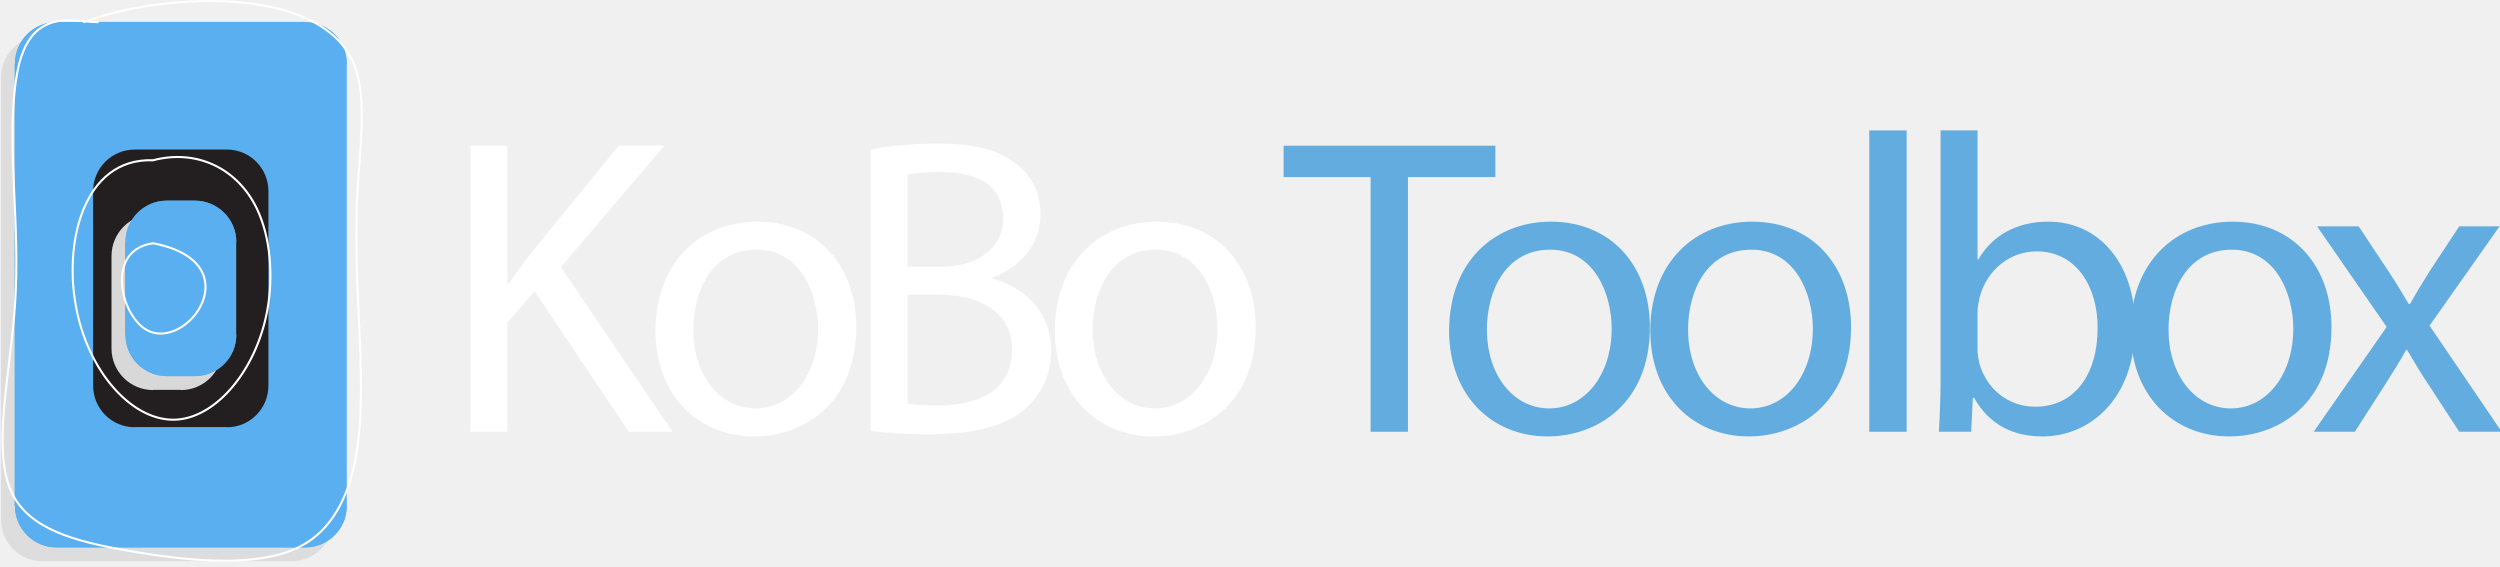
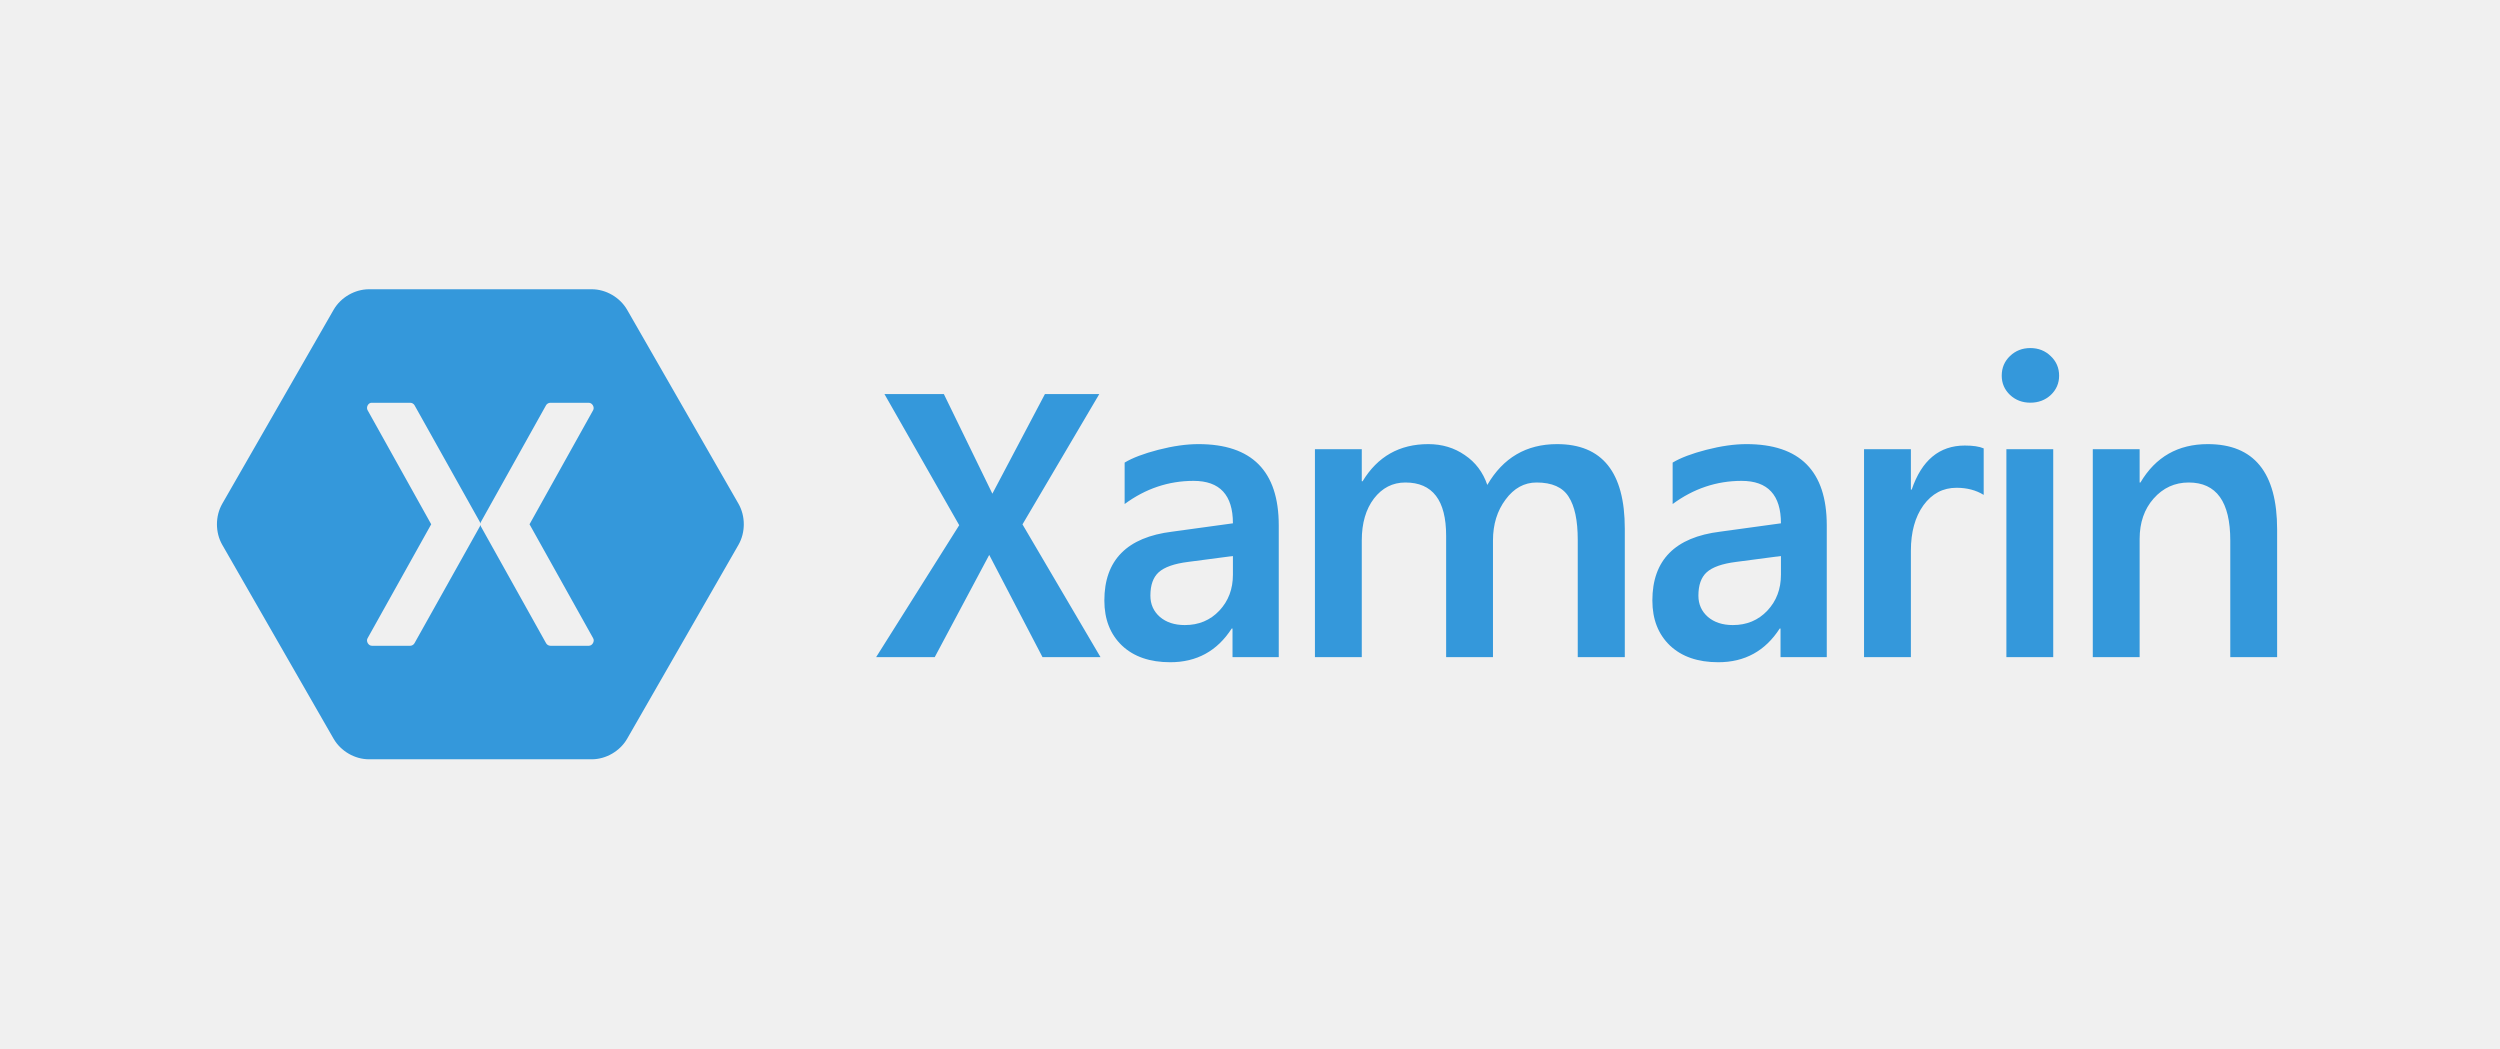
- <svg xmlns="http://www.w3.org/2000/svg" xmlns:xlink="http://www.w3.org/1999/xlink" version="1.1" id="Layer_1" x="0px" y="0px" width="1199.371px" height="271.658px" viewBox="0 0 1199.371 271.658" enable-background="new 0 0 1199.371 271.658" xml:space="preserve">
-   <g>
-     <g>
-       <g>
-         <defs>
-           <path id="SVGID_1_" d="M0.5,37.167V37.07V37.167z M159.679,37.167V37.07V37.167z M20.362,17.21h0.096H20.362z M20.458,17.21      C9.414,17.21,0.5,26.123,0.5,37.167v212.172c0,11.045,8.914,19.958,19.958,19.958l-0.096-0.096h119.359l0.097,0.096      c10.947,0,19.861-8.913,19.861-19.958V37.167c0-11.044-8.914-19.957-19.861-19.957H20.458z" />
-         </defs>
-         <clipPath id="SVGID_2_">
-           <use xlink:href="#SVGID_1_" overflow="visible" />
-         </clipPath>
-         <rect y="17.21" clip-path="url(#SVGID_2_)" fill="#DDDDDD" width="161.77" height="254.448" />
-       </g>
-     </g>
-   </g>
-   <g>
-     <g>
-       <g>
-         <defs>
-           <rect id="SVGID_3_" width="1199.371" height="271.658" />
-         </defs>
-         <clipPath id="SVGID_4_">
-           <use xlink:href="#SVGID_3_" overflow="visible" />
-         </clipPath>
-         <path clip-path="url(#SVGID_4_)" fill="#59AFEF" d="M27.046,262.612h119.359c11.045,0,19.958-8.914,19.958-19.86l-0.096-0.097     V30.482h0.096c0-10.948-8.913-19.862-19.958-19.862v-0.096H27.046v0.096c-10.948,0-19.861,8.914-19.861,19.862H7.089v212.173     l0.096,0.097C7.185,253.698,16.098,262.612,27.046,262.612" />
-       </g>
-     </g>
-   </g>
-   <g>
-     <g>
-       <g>
-         <defs>
-           <path id="SVGID_5_" d="M27.046,10.524v0.096c-10.948,0-19.861,8.914-19.861,19.862H7.088v212.173l0.097,0.097      c0,10.946,8.913,19.86,19.861,19.86h119.36c11.045,0,19.957-8.914,19.957-19.86l-0.096-0.097V30.482h0.096      c0-10.948-8.912-19.862-19.957-19.862v-0.096H27.046z" />
-         </defs>
-         <clipPath id="SVGID_6_">
-           <use xlink:href="#SVGID_5_" overflow="visible" />
-         </clipPath>
-         <rect x="5.926" y="9.361" clip-path="url(#SVGID_6_)" fill="#59AFEF" width="163.537" height="256.545" />
-       </g>
-     </g>
-   </g>
-   <g>
-     <g>
-       <g>
-         <defs>
-           <rect id="SVGID_7_" width="1199.371" height="271.658" />
-         </defs>
-         <clipPath id="SVGID_8_">
-           <use xlink:href="#SVGID_7_" overflow="visible" />
-         </clipPath>
-         <path clip-path="url(#SVGID_8_)" fill="#231F20" d="M64.54,204.87h44.275l0.097,0.098c10.948,0,19.861-8.914,19.861-19.958     V91.615v0.097c0-11.045-8.913-19.957-19.861-19.957H64.54h0.096c-11.044,0-19.957,8.912-19.957,19.957v-0.097v93.395     c0,11.044,8.913,19.958,19.957,19.958" />
-       </g>
-     </g>
-   </g>
-   <g>
-     <g>
-       <g>
-         <defs>
-           <path id="SVGID_9_" d="M53.495,122.812v-0.098V122.812z M106.684,122.812v-0.098V122.812z M73.356,102.852h0.098H73.356z       M73.454,102.852c-11.045,0-19.959,8.915-19.959,19.96v44.371c0,11.045,8.914,19.959,19.959,19.959l-0.098-0.098h13.371      l0.096,0.098c10.948,0,19.861-8.914,19.861-19.959v-44.371c0-11.045-8.913-19.96-19.861-19.96H73.454z" />
-         </defs>
-         <clipPath id="SVGID_10_">
-           <use xlink:href="#SVGID_9_" overflow="visible" />
-         </clipPath>
-         <rect x="52.236" y="101.69" clip-path="url(#SVGID_10_)" fill="#D8D8D8" width="57.732" height="87.995" />
-       </g>
-     </g>
-   </g>
-   <g>
-     <g>
-       <g>
-         <defs>
-           <rect id="SVGID_11_" width="1199.371" height="271.658" />
-         </defs>
-         <clipPath id="SVGID_12_">
-           <use xlink:href="#SVGID_11_" overflow="visible" />
-         </clipPath>
-         <path clip-path="url(#SVGID_12_)" fill="#59AFEF" d="M80.041,180.455h13.37c11.045,0,19.958-8.911,19.958-19.86l-0.098-0.096     v-44.373h0.098c0-10.947-8.913-19.86-19.958-19.86h-13.37c-10.948,0-19.86,8.913-19.86,19.86h-0.098v44.373l0.098,0.096     C60.181,171.544,69.093,180.455,80.041,180.455" />
-       </g>
-     </g>
-   </g>
-   <g>
-     <g>
-       <g>
-         <defs>
-           <path id="SVGID_13_" d="M80.041,96.265c-10.948,0-19.861,8.914-19.861,19.86h-0.097v44.374l0.097,0.095      c0,10.95,8.913,19.861,19.861,19.861h13.37c11.045,0,19.957-8.911,19.957-19.861l-0.097-0.095v-44.374h0.097      c0-10.946-8.912-19.86-19.957-19.86H80.041z" />
-         </defs>
-         <clipPath id="SVGID_14_">
-           <use xlink:href="#SVGID_13_" overflow="visible" />
-         </clipPath>
-         <rect x="58.921" y="93.94" clip-path="url(#SVGID_14_)" fill="#59AFEF" width="58.129" height="90.196" />
-       </g>
-     </g>
-   </g>
-   <g>
-     <g>
-       <g>
-         <defs>
-           <rect id="SVGID_15_" width="1199.371" height="271.658" />
-         </defs>
-         <clipPath id="SVGID_16_">
-           <use xlink:href="#SVGID_15_" overflow="visible" />
-         </clipPath>
-         <path clip-path="url(#SVGID_16_)" fill="none" stroke="#FFFFFF" stroke-linecap="round" stroke-linejoin="round" stroke-miterlimit="10" d="     M46.908,10.62c-4.167,0-9.98-0.968-14.92-0.871C13.774,10.233,9.123,25.734,7.185,42.107c-3.681,31.293,2.616,65.978,0,104.44     c-2.324,33.229-11.141,69.175-1.646,89.521c8.138,17.633,29.84,23.641,56.289,28.192c27.999,4.941,61.132,8.235,81.284-1.647     c11.529-5.616,18.698-15.5,23.251-27.319c13.467-35.36,2.423-87.581,4.942-140.092c1.162-24.123,5.231-48.345-1.647-64.717     C153.382-8.272,75.682-3.039,40.32,10.62" />
-       </g>
-     </g>
-     <g>
-       <g>
-         <defs>
-           <rect id="SVGID_17_" width="1199.371" height="271.658" />
-         </defs>
-         <clipPath id="SVGID_18_">
-           <use xlink:href="#SVGID_17_" overflow="visible" />
-         </clipPath>
-         <path clip-path="url(#SVGID_18_)" fill="none" stroke="#FFFFFF" stroke-linecap="round" stroke-linejoin="round" stroke-miterlimit="10" d="     M73.454,76.889c-33.521-1.26-43.598,40.206-36.428,73.049c6.491,30.033,27.514,52.896,48.053,51.347     c19.086-1.452,37.881-23.929,43.113-52.218c3.1-16.665,1.55-35.364-4.941-48.926C113.757,80.376,93.895,71.463,73.454,76.889" />
-       </g>
-     </g>
-     <g>
-       <g>
-         <defs>
-           <rect id="SVGID_19_" width="1199.371" height="271.658" />
-         </defs>
-         <clipPath id="SVGID_20_">
-           <use xlink:href="#SVGID_19_" overflow="visible" />
-         </clipPath>
-         <path clip-path="url(#SVGID_20_)" fill="none" stroke="#FFFFFF" stroke-linecap="round" stroke-linejoin="round" stroke-miterlimit="10" d="     M73.454,116.708c-22.865,3.099-15.889,34.102-3.295,41.465C89.342,169.509,121.507,126.009,73.454,116.708" />
-       </g>
-     </g>
-   </g>
-   <g enable-background="new    ">
-     <path fill="#FFFFFF" d="M225.712,69.896h17.714v66.175h0.611c3.665-5.295,7.33-10.182,10.792-14.66l41.944-51.515h21.99   l-49.682,58.233l53.55,79.002H301.66l-45.202-67.396l-13.031,15.068v52.328h-17.714V69.896z" />
-     <path fill="#FFFFFF" d="M410.797,157.043c0,36.446-25.248,52.329-49.071,52.329c-26.673,0-47.238-19.547-47.238-50.7   c0-32.985,21.583-52.329,48.867-52.329C391.658,106.343,410.797,126.908,410.797,157.043z M332.61,158.062   c0,21.582,12.42,37.871,29.931,37.871c17.104,0,29.931-16.085,29.931-38.279c0-16.695-8.348-37.871-29.524-37.871   S332.61,139.329,332.61,158.062z" />
-   </g>
-   <g enable-background="new    ">
-     <path fill="#FFFFFF" d="M417.722,71.729c7.737-1.629,19.954-2.852,32.375-2.852c17.714,0,29.117,3.055,37.668,9.978   c7.126,5.294,11.402,13.438,11.402,24.229c0,13.235-8.755,24.842-23.212,30.135v0.408c13.031,3.258,28.302,14.049,28.302,34.41   c0,11.81-4.683,20.769-11.606,27.488c-9.57,8.755-25.044,12.827-47.442,12.827c-12.217,0-21.583-0.814-27.488-1.629V71.729z    M435.436,127.927h16.085c18.732,0,29.728-9.773,29.728-23.009c0-16.085-12.217-22.397-30.135-22.397   c-8.145,0-12.828,0.611-15.678,1.222V127.927z M435.436,193.693c3.461,0.61,8.552,0.814,14.864,0.814   c18.325,0,35.225-6.72,35.225-26.673c0-18.732-16.085-26.471-35.429-26.471h-14.66V193.693z" />
-   </g>
-   <g enable-background="new    ">
-     <path fill="#FFFFFF" d="M602.4,157.043c0,36.446-25.249,52.329-49.071,52.329c-26.673,0-47.238-19.547-47.238-50.7   c0-32.985,21.583-52.329,48.867-52.329C583.26,106.343,602.4,126.908,602.4,157.043z M524.212,158.062   c0,21.582,12.42,37.871,29.931,37.871c17.104,0,29.931-16.085,29.931-38.279c0-16.695-8.348-37.871-29.524-37.871   S524.212,139.329,524.212,158.062z" />
-   </g>
-   <g>
-     <g>
-       <g>
-         <defs>
-           <rect id="SVGID_21_" width="1199.371" height="271.658" />
-         </defs>
-         <clipPath id="SVGID_22_">
-           <use xlink:href="#SVGID_21_" overflow="visible" />
-         </clipPath>
-         <g clip-path="url(#SVGID_22_)">
-           <g enable-background="new    ">
-             <path fill="#62ACDF" d="M657.545,84.964h-41.741V69.896h101.603v15.067h-41.943v122.168h-17.918V84.964z" />
-           </g>
-           <g enable-background="new    ">
-             <path fill="#62ACDF" d="M791.522,157.043c0,36.446-25.248,52.329-49.071,52.329c-26.673,0-47.238-19.547-47.238-50.7       c0-32.985,21.584-52.329,48.867-52.329C772.383,106.343,791.522,126.908,791.522,157.043z M713.335,158.062       c0,21.582,12.421,37.871,29.931,37.871c17.104,0,29.932-16.085,29.932-38.279c0-16.695-8.348-37.871-29.523-37.871       S713.335,139.329,713.335,158.062z" />
-           </g>
-           <g enable-background="new    ">
-             <path fill="#62ACDF" d="M888.037,157.043c0,36.446-25.248,52.329-49.07,52.329c-26.674,0-47.238-19.547-47.238-50.7       c0-32.985,21.582-52.329,48.867-52.329C868.897,106.343,888.037,126.908,888.037,157.043z M809.85,158.062       c0,21.582,12.42,37.871,29.932,37.871c17.104,0,29.931-16.085,29.931-38.279c0-16.695-8.349-37.871-29.524-37.871       S809.85,139.329,809.85,158.062z" />
-             <path fill="#62ACDF" d="M896.795,62.566h17.918v144.565h-17.918V62.566z" />
-             <path fill="#62ACDF" d="M930.186,207.132c0.408-6.719,0.814-16.696,0.814-25.451V62.566h17.715v61.898h0.407       c6.312-10.995,17.714-18.122,33.597-18.122c24.434,0,41.74,20.361,41.537,50.293c0,35.225-22.194,52.736-44.185,52.736       c-14.253,0-25.655-5.498-32.985-18.529h-0.611l-0.814,16.289H930.186z M948.715,167.631c0,2.239,0.407,4.479,0.814,6.516       c3.461,12.421,13.846,20.972,26.877,20.972c18.732,0,29.932-15.271,29.932-37.871c0-19.751-10.182-36.65-29.32-36.65       c-12.217,0-23.619,8.348-27.285,21.99c-0.406,2.035-1.018,4.479-1.018,7.33V167.631z" />
-           </g>
-           <g enable-background="new    ">
-             <path fill="#62ACDF" d="M1118.529,157.043c0,36.446-25.248,52.329-49.07,52.329c-26.674,0-47.238-19.547-47.238-50.7       c0-32.985,21.582-52.329,48.867-52.329C1099.39,106.343,1118.529,126.908,1118.529,157.043z M1040.342,158.062       c0,21.582,12.42,37.871,29.932,37.871c17.104,0,29.931-16.085,29.931-38.279c0-16.695-8.349-37.871-29.524-37.871       S1040.342,139.329,1040.342,158.062z" />
-           </g>
-           <g enable-background="new    ">
-             <path fill="#62ACDF" d="M1131.561,108.583l14.05,21.176c3.665,5.498,6.72,10.588,9.978,16.086h0.61       c3.258-5.905,6.516-10.996,9.773-16.289l13.846-20.973h19.343l-33.596,47.646l34.614,50.903h-20.361l-14.456-22.193       c-3.869-5.701-7.127-11.199-10.588-17.104h-0.408c-3.258,5.904-6.719,11.198-10.384,17.104l-14.253,22.193h-19.75L1145,156.839       l-33.393-48.256H1131.561z" />
-           </g>
-         </g>
-       </g>
+ <svg xmlns="http://www.w3.org/2000/svg" width="484px" height="203px" viewBox="0 0 484 203" version="1.1">
+   <defs />
+   <g id="Page-1" stroke="none" stroke-width="1" fill="none" fill-rule="evenodd">
+     <g id="xamarin-logo" fill="#3498DB">
+       <path d="M201.83,127.225 L191.514,107.43 L180.963,127.225 L169.616,127.225 L185.704,101.678 L171.226,76.288 L182.729,76.288 L192.123,95.578 L202.301,76.288 L212.823,76.288 L197.953,101.521 L213.059,127.225 L201.83,127.225 Z M238.616,127.225 L238.616,121.681 L238.459,121.681 C235.658,126.032 231.693,128.208 226.563,128.208 C222.611,128.208 219.496,127.133 217.219,124.984 C214.942,122.808 213.803,119.899 213.803,116.255 C213.803,108.444 218.187,104.001 226.955,102.927 L238.694,101.315 C238.694,95.836 236.155,93.097 231.078,93.097 C226.236,93.097 221.786,94.591 217.729,97.58 L217.729,89.559 C219.247,88.641 221.42,87.816 224.246,87.082 C227.099,86.348 229.691,85.981 232.02,85.981 C242.385,85.981 247.567,91.223 247.567,101.708 L247.567,127.225 L238.616,127.225 L238.616,127.225 Z M230.018,108.785 C227.322,109.126 225.424,109.794 224.325,110.79 C223.252,111.76 222.715,113.267 222.715,115.312 C222.715,116.989 223.33,118.365 224.561,119.44 C225.791,120.488 227.4,121.013 229.389,121.013 C232.085,121.013 234.31,120.082 236.064,118.221 C237.817,116.36 238.694,114.04 238.694,111.262 L238.694,107.645 L230.018,108.785 L230.018,108.785 Z M305.452,127.225 L305.452,104.499 C305.452,100.751 304.863,97.973 303.686,96.164 C302.534,94.329 300.466,93.412 297.482,93.412 C295.1,93.412 293.098,94.513 291.476,96.715 C289.853,98.89 289.041,101.524 289.041,104.617 L289.041,127.225 L279.972,127.225 L279.972,103.713 C279.972,96.846 277.342,93.412 272.081,93.412 C269.621,93.412 267.592,94.447 265.995,96.518 C264.425,98.589 263.64,101.288 263.64,104.617 L263.64,127.225 L254.571,127.225 L254.571,86.964 L263.64,86.964 L263.64,93.176 L263.797,93.176 C266.702,88.379 270.942,85.981 276.517,85.981 C279.187,85.981 281.543,86.689 283.584,88.104 C285.652,89.493 287.105,91.42 287.942,93.884 C291.005,88.615 295.506,85.981 301.448,85.981 C310.19,85.981 314.561,91.433 314.561,102.337 L314.561,127.225 L305.452,127.225 L305.452,127.225 Z M344.711,127.225 L344.711,121.681 L344.554,121.681 C341.753,126.032 337.788,128.208 332.658,128.208 C328.706,128.208 325.591,127.133 323.314,124.984 C321.037,122.808 319.898,119.899 319.898,116.255 C319.898,108.444 324.283,104.001 333.051,102.927 L344.79,101.315 C344.79,95.836 342.251,93.097 337.173,93.097 C332.331,93.097 327.881,94.591 323.824,97.58 L323.824,89.559 C325.343,88.641 327.515,87.816 330.342,87.082 C333.195,86.348 335.786,85.981 338.115,85.981 C348.48,85.981 353.662,91.223 353.662,101.708 L353.662,127.225 L344.711,127.225 L344.711,127.225 Z M336.113,108.785 C333.417,109.126 331.52,109.794 330.42,110.79 C329.347,111.76 328.811,113.267 328.811,115.312 C328.811,116.989 329.426,118.365 330.656,119.44 C331.886,120.488 333.496,121.013 335.485,121.013 C338.181,121.013 340.405,120.082 342.159,118.221 C343.913,116.36 344.79,114.04 344.79,111.262 L344.79,107.645 L336.113,108.785 L336.113,108.785 Z M384.041,95.81 C382.55,94.893 380.796,94.434 378.781,94.434 C376.163,94.434 374.03,95.561 372.381,97.815 C370.758,100.07 369.947,103.005 369.947,106.622 L369.947,127.225 L360.878,127.225 L360.878,86.964 L369.947,86.964 L369.947,94.788 L370.104,94.788 C372.041,89.1 375.47,86.256 380.39,86.256 C381.987,86.256 383.204,86.44 384.042,86.807 L384.042,95.81 L384.041,95.81 Z M393.07,77.96 C391.526,77.96 390.217,77.462 389.144,76.466 C388.071,75.444 387.534,74.199 387.534,72.731 C387.534,71.211 388.071,69.94 389.144,68.917 C390.217,67.895 391.526,67.384 393.07,67.384 C394.64,67.384 395.962,67.908 397.035,68.957 C398.108,69.979 398.645,71.237 398.645,72.731 C398.645,74.199 398.108,75.444 397.035,76.466 C395.962,77.462 394.64,77.96 393.07,77.96 Z M388.437,127.225 L388.437,86.964 L397.506,86.964 L397.506,127.225 L388.437,127.225 Z M431.782,127.225 L431.782,104.617 C431.782,97.147 429.1,93.412 423.734,93.412 C421.038,93.412 418.774,94.447 416.942,96.518 C415.136,98.562 414.233,101.171 414.233,104.342 L414.233,127.225 L405.164,127.225 L405.164,86.964 L414.233,86.964 L414.233,93.412 L414.39,93.412 C417.322,88.458 421.666,85.981 427.425,85.981 C436.376,85.981 440.852,91.485 440.852,102.494 L440.852,127.225 L431.782,127.225 L431.782,127.225 Z M71.431,56 C68.676,56.006 65.98,57.574 64.593,59.966 L43.024,97.534 C41.659,99.933 41.659,103.067 43.024,105.466 L64.593,143.034 C65.98,145.426 68.676,146.995 71.431,147 L114.569,147 C117.324,146.994 120.02,145.426 121.407,143.034 L142.976,105.466 C144.341,103.067 144.341,99.933 142.976,97.534 L121.407,59.966 C120.02,57.574 117.324,56.005 114.569,56 L71.431,56 Z M71.823,77.978 C71.882,77.972 71.944,77.972 72.003,77.978 L79.444,77.978 C79.773,77.985 80.093,78.176 80.257,78.462 L92.88,101.016 C92.943,101.127 92.984,101.251 93,101.379 C93.015,101.251 93.056,101.127 93.12,101.016 L105.711,78.462 C105.881,78.167 106.216,77.975 106.555,77.978 L113.995,77.978 C114.654,77.984 115.148,78.816 114.839,79.401 L102.518,101.5 L114.839,123.569 C115.177,124.157 114.671,125.028 113.995,125.022 L106.555,125.022 C106.21,125.019 105.873,124.814 105.711,124.507 L93.12,101.954 C93.056,101.843 93.015,101.718 93,101.591 C92.984,101.718 92.943,101.843 92.88,101.954 L80.257,124.507 C80.1,124.805 79.779,125.008 79.444,125.022 L72.003,125.022 C71.327,125.028 70.822,124.157 71.16,123.569 L83.481,101.5 L71.16,79.401 C70.865,78.867 71.225,78.092 71.823,77.978 L71.823,77.978 Z" id="Logo" />
    </g>
  </g>
</svg>
